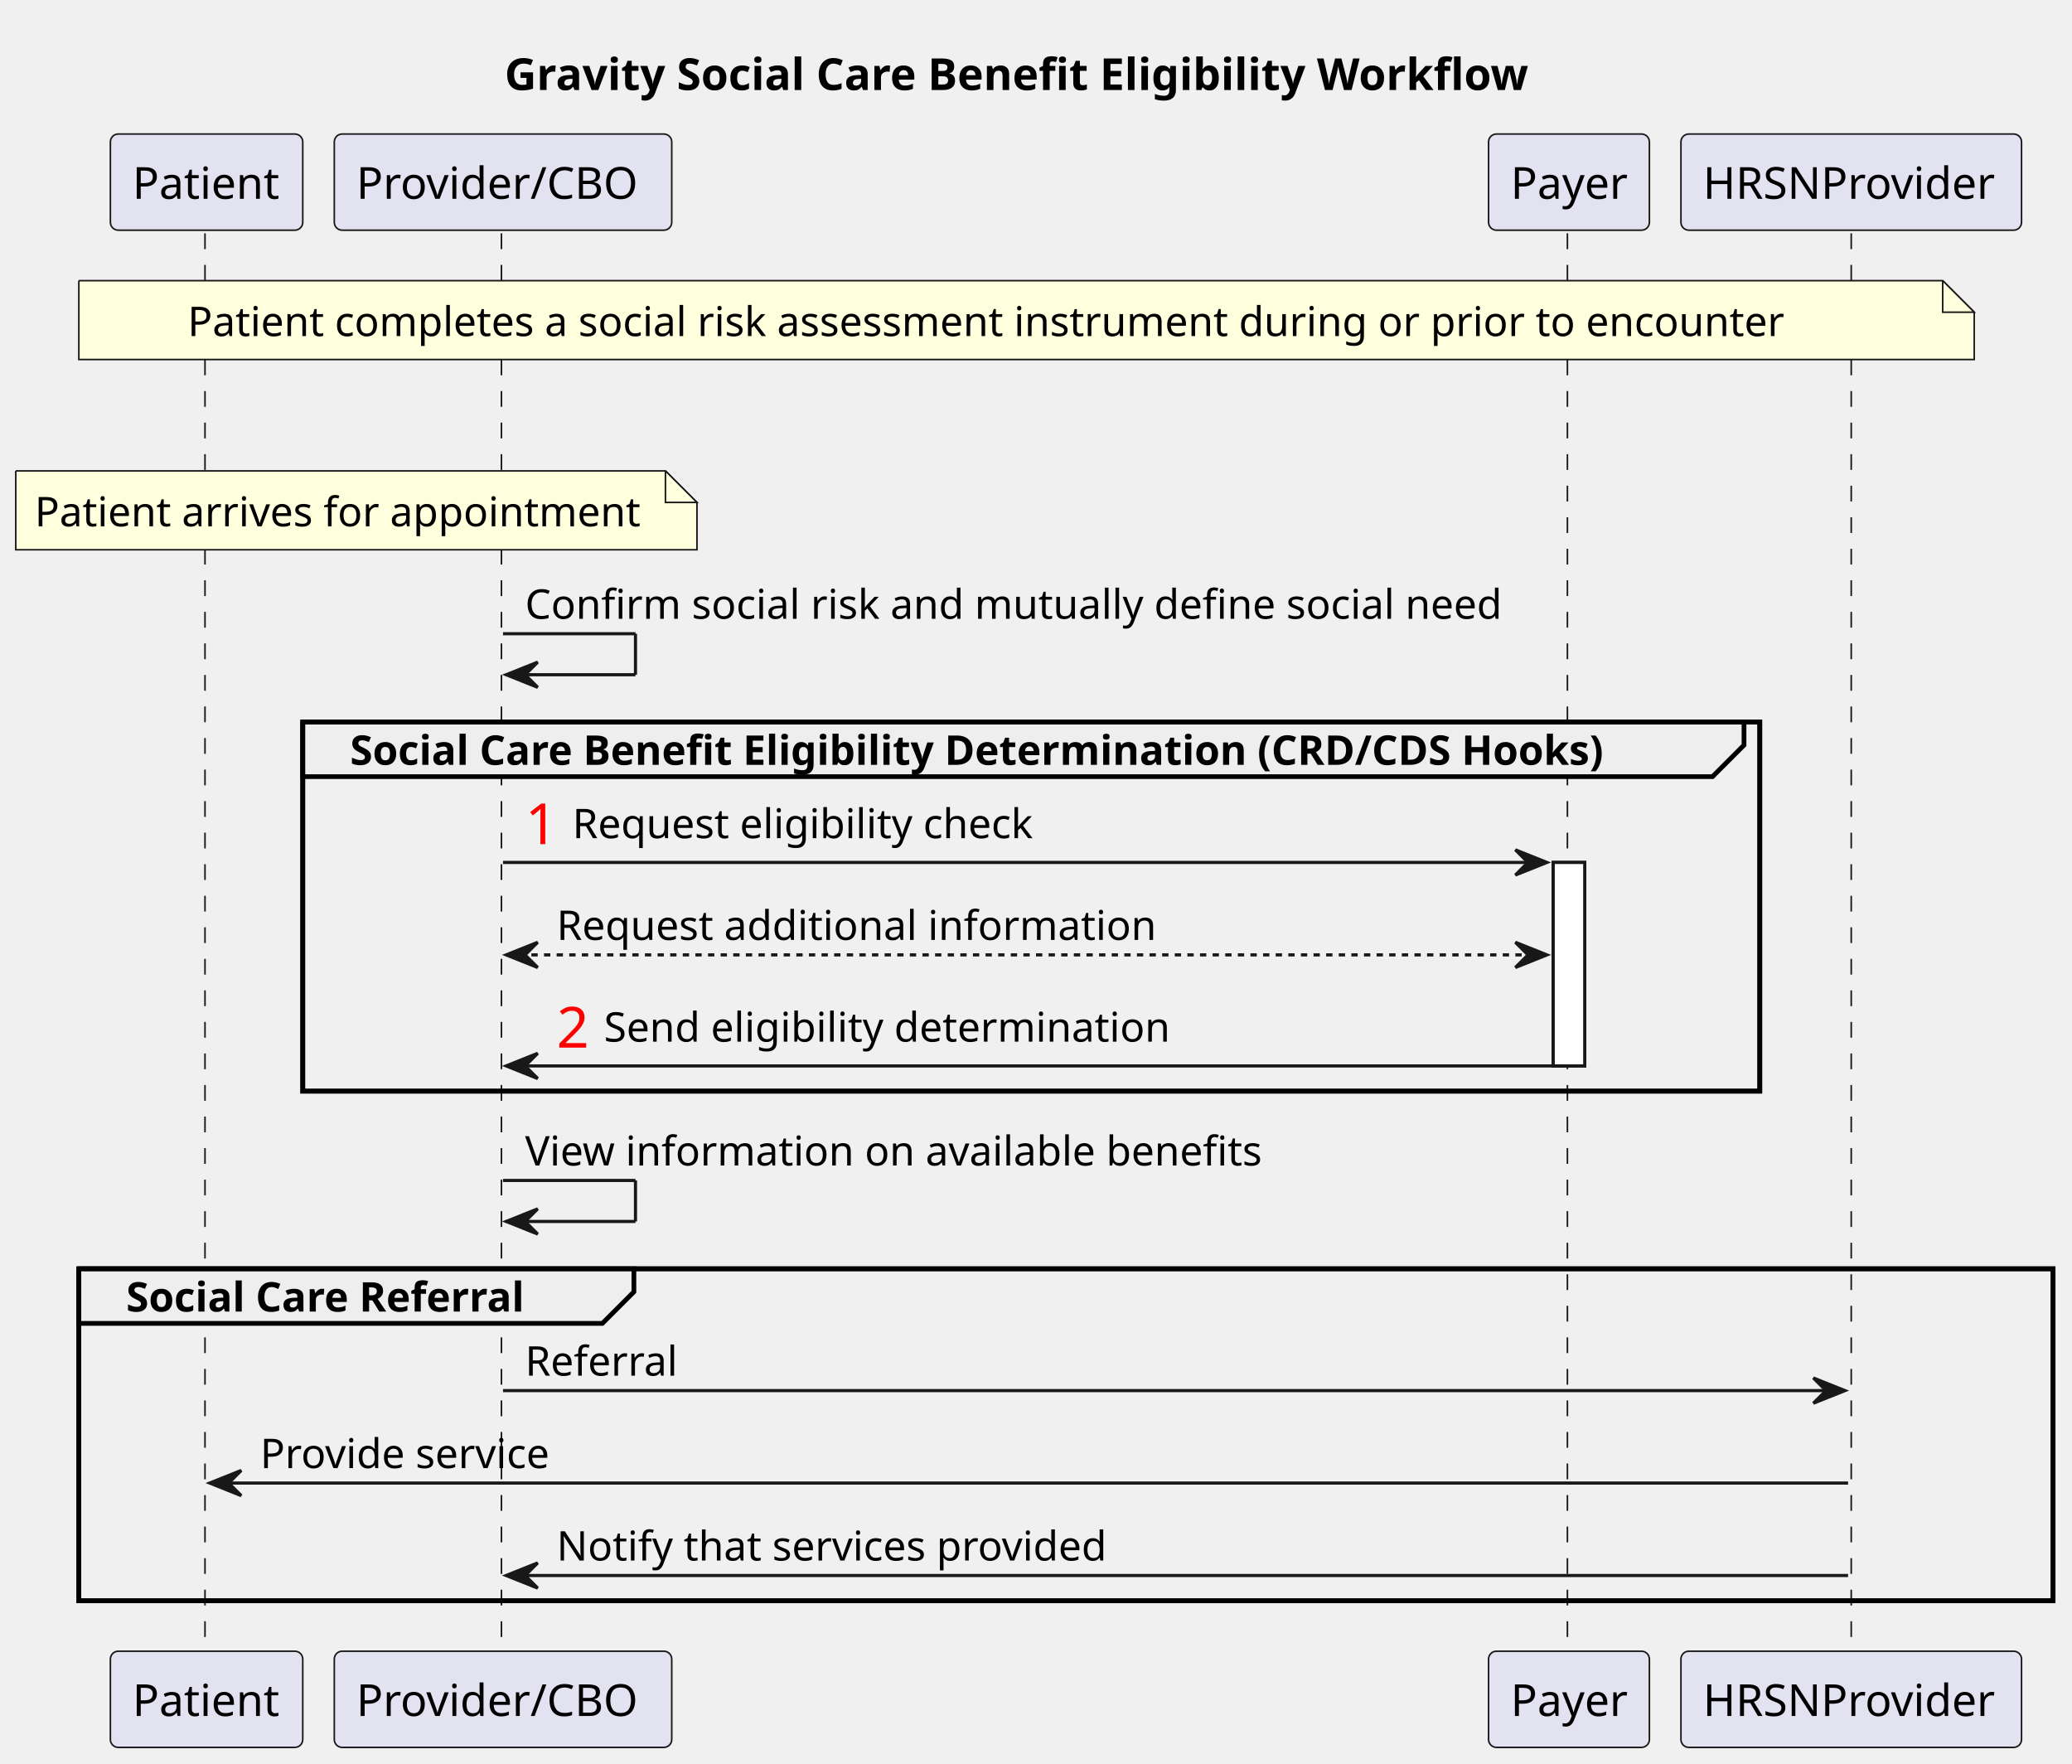
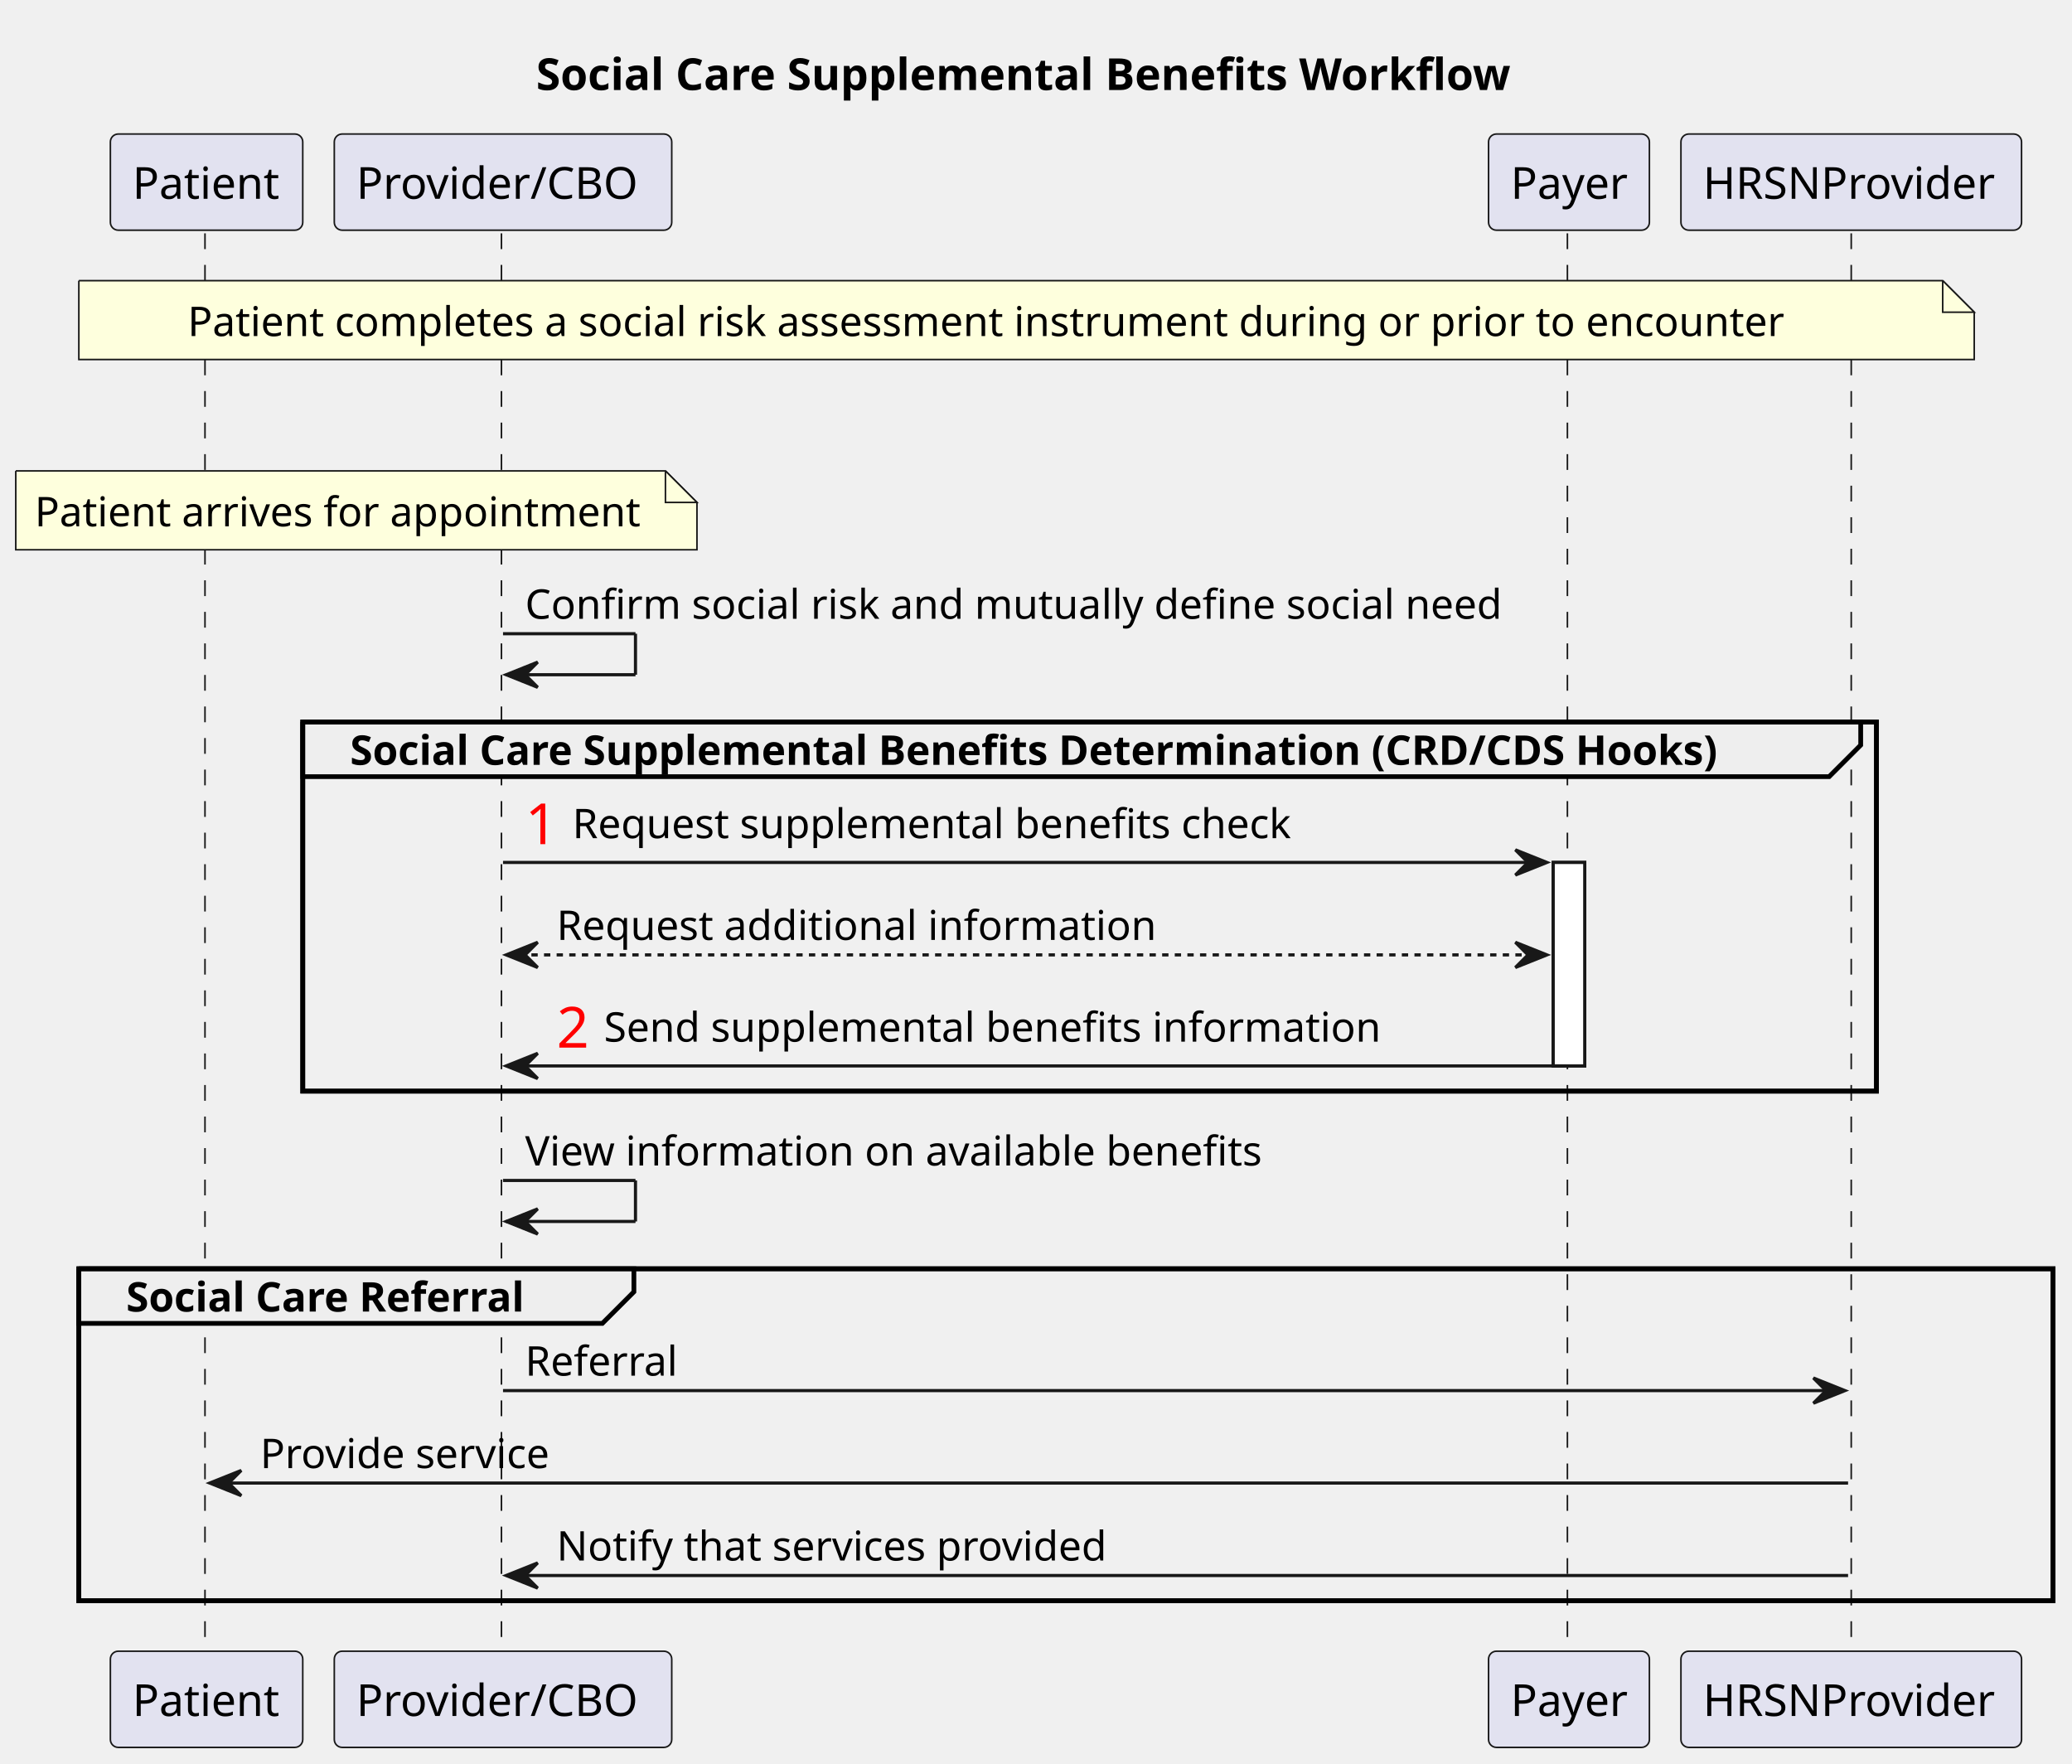
<svg xmlns="http://www.w3.org/2000/svg" contentStyleType="text/css" height="559px" preserveAspectRatio="none" style="width:657px;height:559px;background:#FFFFFF;" version="1.1" viewBox="0 0 657 559" width="657px" zoomAndPan="magnify">
  <defs />
  <g>
-     <text fill="#000000" font-family="sans-serif" font-size="14" font-weight="bold" lengthAdjust="spacing" textLength="340" x="160" y="28.535">Gravity Social Care Benefit Eligibility Workflow</text>
+     <text fill="#000000" font-family="sans-serif" font-size="14" font-weight="bold" lengthAdjust="spacing" textLength="320" x="170" y="28.535">Social Care Supplemental Benefits Workflow</text>
    <rect fill="#FFFFFF" height="64.51" style="stroke:#181818;stroke-width:1.0;" width="10" x="492.5" y="273.418" />
-     <rect fill="none" height="117.019" style="stroke:#000000;stroke-width:1.5;" width="462" x="96" y="228.908" />
+     <rect fill="none" height="117.019" style="stroke:#000000;stroke-width:1.5;" width="499" x="96" y="228.908" />
    <rect fill="none" height="105.242" style="stroke:#000000;stroke-width:1.5;" width="626" x="25" y="402.238" />
    <line style="stroke:#181818;stroke-width:0.5;stroke-dasharray:5.0,5.0;" x1="65" x2="65" y1="73.977" y2="524.481" />
    <line style="stroke:#181818;stroke-width:0.5;stroke-dasharray:5.0,5.0;" x1="159" x2="159" y1="73.977" y2="524.481" />
    <line style="stroke:#181818;stroke-width:0.5;stroke-dasharray:5.0,5.0;" x1="497" x2="497" y1="73.977" y2="524.481" />
    <line style="stroke:#181818;stroke-width:0.5;stroke-dasharray:5.0,5.0;" x1="587" x2="587" y1="73.977" y2="524.481" />
    <rect fill="#E2E2F0" height="30.488" rx="2.5" ry="2.5" style="stroke:#181818;stroke-width:0.5;" width="61" x="35" y="42.488" />
    <text fill="#000000" font-family="sans-serif" font-size="14" lengthAdjust="spacing" textLength="47" x="42" y="63.023">Patient</text>
    <rect fill="#E2E2F0" height="30.488" rx="2.5" ry="2.5" style="stroke:#181818;stroke-width:0.5;" width="61" x="35" y="523.481" />
    <text fill="#000000" font-family="sans-serif" font-size="14" lengthAdjust="spacing" textLength="47" x="42" y="544.016">Patient</text>
    <rect fill="#E2E2F0" height="30.488" rx="2.5" ry="2.5" style="stroke:#181818;stroke-width:0.5;" width="107" x="106" y="42.488" />
    <text fill="#000000" font-family="sans-serif" font-size="14" lengthAdjust="spacing" textLength="93" x="113" y="63.023">Provider/CBO</text>
    <rect fill="#E2E2F0" height="30.488" rx="2.5" ry="2.5" style="stroke:#181818;stroke-width:0.5;" width="107" x="106" y="523.481" />
    <text fill="#000000" font-family="sans-serif" font-size="14" lengthAdjust="spacing" textLength="93" x="113" y="544.016">Provider/CBO</text>
    <rect fill="#E2E2F0" height="30.488" rx="2.5" ry="2.5" style="stroke:#181818;stroke-width:0.5;" width="51" x="472" y="42.488" />
    <text fill="#000000" font-family="sans-serif" font-size="14" lengthAdjust="spacing" textLength="37" x="479" y="63.023">Payer</text>
    <rect fill="#E2E2F0" height="30.488" rx="2.5" ry="2.5" style="stroke:#181818;stroke-width:0.5;" width="51" x="472" y="523.481" />
    <text fill="#000000" font-family="sans-serif" font-size="14" lengthAdjust="spacing" textLength="37" x="479" y="544.016">Payer</text>
    <rect fill="#E2E2F0" height="30.488" rx="2.5" ry="2.5" style="stroke:#181818;stroke-width:0.5;" width="108" x="533" y="42.488" />
    <text fill="#000000" font-family="sans-serif" font-size="14" lengthAdjust="spacing" textLength="94" x="540" y="63.023">HRSNProvider</text>
    <rect fill="#E2E2F0" height="30.488" rx="2.5" ry="2.5" style="stroke:#181818;stroke-width:0.5;" width="108" x="533" y="523.481" />
    <text fill="#000000" font-family="sans-serif" font-size="14" lengthAdjust="spacing" textLength="94" x="540" y="544.016">HRSNProvider</text>
    <rect fill="#FFFFFF" height="64.51" style="stroke:#181818;stroke-width:1.0;" width="10" x="492.5" y="273.418" />
    <path d="M25,88.977 L25,113.977 L626,113.977 L626,98.977 L616,88.977 L25,88.977 " fill="#FEFFDD" style="stroke:#181818;stroke-width:0.5;" />
    <path d="M616,88.977 L616,98.977 L626,98.977 L616,88.977 " fill="#FEFFDD" style="stroke:#181818;stroke-width:0.5;" />
    <text fill="#000000" font-family="sans-serif" font-size="13" lengthAdjust="spacing" textLength="523" x="59.5" y="106.545">Patient completes a social risk assessment instrument during or prior to encounter</text>
    <path d="M5,149.287 L5,174.287 L221,174.287 L221,159.287 L211,149.287 L5,149.287 " fill="#FEFFDD" style="stroke:#181818;stroke-width:0.5;" />
    <path d="M211,149.287 L211,159.287 L221,159.287 L211,149.287 " fill="#FEFFDD" style="stroke:#181818;stroke-width:0.5;" />
    <text fill="#000000" font-family="sans-serif" font-size="13" lengthAdjust="spacing" textLength="195" x="11" y="166.856">Patient arrives for appointment</text>
    <line style="stroke:#181818;stroke-width:1.0;" x1="159.5" x2="201.5" y1="200.908" y2="200.908" />
    <line style="stroke:#181818;stroke-width:1.0;" x1="201.5" x2="201.5" y1="200.908" y2="213.908" />
    <line style="stroke:#181818;stroke-width:1.0;" x1="160.5" x2="201.5" y1="213.908" y2="213.908" />
    <polygon fill="#181818" points="170.5,209.908,160.5,213.908,170.5,217.908,166.5,213.908" style="stroke:#181818;stroke-width:1.0;" />
    <text fill="#000000" font-family="sans-serif" font-size="13" lengthAdjust="spacing" textLength="324" x="166.5" y="196.166">Confirm social risk and mutually define social need</text>
-     <path d="M96,228.908 L553,228.908 L553,236.219 L543,246.219 L96,246.219 L96,228.908 " fill="#EEEEEE" style="stroke:#000000;stroke-width:1.5;" />
-     <rect fill="none" height="117.019" style="stroke:#000000;stroke-width:1.5;" width="462" x="96" y="228.908" />
-     <text fill="#000000" font-family="sans-serif" font-size="13" font-weight="bold" lengthAdjust="spacing" textLength="412" x="111" y="242.477">Social Care Benefit Eligibility Determination (CRD/CDS Hooks)</text>
+     <path d="M96,228.908 L590,228.908 L590,236.219 L580,246.219 L96,246.219 L96,228.908 " fill="#EEEEEE" style="stroke:#000000;stroke-width:1.5;" />
+     <rect fill="none" height="117.019" style="stroke:#000000;stroke-width:1.5;" width="499" x="96" y="228.908" />
+     <text fill="#000000" font-family="sans-serif" font-size="13" font-weight="bold" lengthAdjust="spacing" textLength="449" x="111" y="242.477">Social Care Supplemental Benefits Determination (CRD/CDS Hooks)</text>
    <polygon fill="#181818" points="480.5,269.418,490.5,273.418,480.5,277.418,484.5,273.418" style="stroke:#181818;stroke-width:1.0;" />
    <line style="stroke:#181818;stroke-width:1.0;" x1="159.5" x2="486.5" y1="273.418" y2="273.418" />
    <text fill="#FF0000" font-family="sans-serif" font-size="18" lengthAdjust="spacing" textLength="11" x="166.5" y="267.621">1</text>
-     <text fill="#000000" font-family="sans-serif" font-size="13" lengthAdjust="spacing" textLength="154" x="181.5" y="265.731">Request eligibility check</text>
+     <text fill="#000000" font-family="sans-serif" font-size="13" lengthAdjust="spacing" textLength="235" x="181.5" y="265.731">Request supplemental benefits check</text>
    <polygon fill="#181818" points="170.5,298.728,160.5,302.728,170.5,306.728,166.5,302.728" style="stroke:#181818;stroke-width:1.0;" />
    <polygon fill="#181818" points="480.5,298.728,490.5,302.728,480.5,306.728,484.5,302.728" style="stroke:#181818;stroke-width:1.0;" />
    <line style="stroke:#181818;stroke-width:1.0;stroke-dasharray:2.0,2.0;" x1="164.5" x2="486.5" y1="302.728" y2="302.728" />
    <text fill="#000000" font-family="sans-serif" font-size="13" lengthAdjust="spacing" textLength="195" x="176.5" y="297.986">Request additional information</text>
    <polygon fill="#181818" points="170.5,333.928,160.5,337.928,170.5,341.928,166.5,337.928" style="stroke:#181818;stroke-width:1.0;" />
    <line style="stroke:#181818;stroke-width:1.0;" x1="164.5" x2="496.5" y1="337.928" y2="337.928" />
    <text fill="#FF0000" font-family="sans-serif" font-size="18" lengthAdjust="spacing" textLength="11" x="176.5" y="332.131">2</text>
-     <text fill="#000000" font-family="sans-serif" font-size="13" lengthAdjust="spacing" textLength="185" x="191.5" y="330.241">Send eligibility determination</text>
+     <text fill="#000000" font-family="sans-serif" font-size="13" lengthAdjust="spacing" textLength="252" x="191.5" y="330.241">Send supplemental benefits information</text>
    <line style="stroke:#181818;stroke-width:1.0;" x1="159.5" x2="201.5" y1="374.238" y2="374.238" />
    <line style="stroke:#181818;stroke-width:1.0;" x1="201.5" x2="201.5" y1="374.238" y2="387.238" />
    <line style="stroke:#181818;stroke-width:1.0;" x1="160.5" x2="201.5" y1="387.238" y2="387.238" />
    <polygon fill="#181818" points="170.5,383.238,160.5,387.238,170.5,391.238,166.5,387.238" style="stroke:#181818;stroke-width:1.0;" />
    <text fill="#000000" font-family="sans-serif" font-size="13" lengthAdjust="spacing" textLength="241" x="166.5" y="369.496">View information on available benefits</text>
    <path d="M25,402.238 L201,402.238 L201,409.549 L191,419.549 L25,419.549 L25,402.238 " fill="#EEEEEE" style="stroke:#000000;stroke-width:1.5;" />
    <rect fill="none" height="105.242" style="stroke:#000000;stroke-width:1.5;" width="626" x="25" y="402.238" />
    <text fill="#000000" font-family="sans-serif" font-size="13" font-weight="bold" lengthAdjust="spacing" textLength="131" x="40" y="415.807">Social Care Referral</text>
    <polygon fill="#181818" points="575,436.859,585,440.859,575,444.859,579,440.859" style="stroke:#181818;stroke-width:1.0;" />
    <line style="stroke:#181818;stroke-width:1.0;" x1="159.5" x2="581" y1="440.859" y2="440.859" />
    <text fill="#000000" font-family="sans-serif" font-size="13" lengthAdjust="spacing" textLength="48" x="166.5" y="436.117">Referral</text>
    <polygon fill="#181818" points="76.5,466.17,66.5,470.17,76.5,474.17,72.5,470.17" style="stroke:#181818;stroke-width:1.0;" />
    <line style="stroke:#181818;stroke-width:1.0;" x1="70.5" x2="586" y1="470.17" y2="470.17" />
    <text fill="#000000" font-family="sans-serif" font-size="13" lengthAdjust="spacing" textLength="94" x="82.5" y="465.428">Provide service</text>
    <polygon fill="#181818" points="170.5,495.481,160.5,499.481,170.5,503.481,166.5,499.481" style="stroke:#181818;stroke-width:1.0;" />
    <line style="stroke:#181818;stroke-width:1.0;" x1="164.5" x2="586" y1="499.481" y2="499.481" />
    <text fill="#000000" font-family="sans-serif" font-size="13" lengthAdjust="spacing" textLength="182" x="176.5" y="494.738">Notify that services provided</text>
  </g>
</svg>
